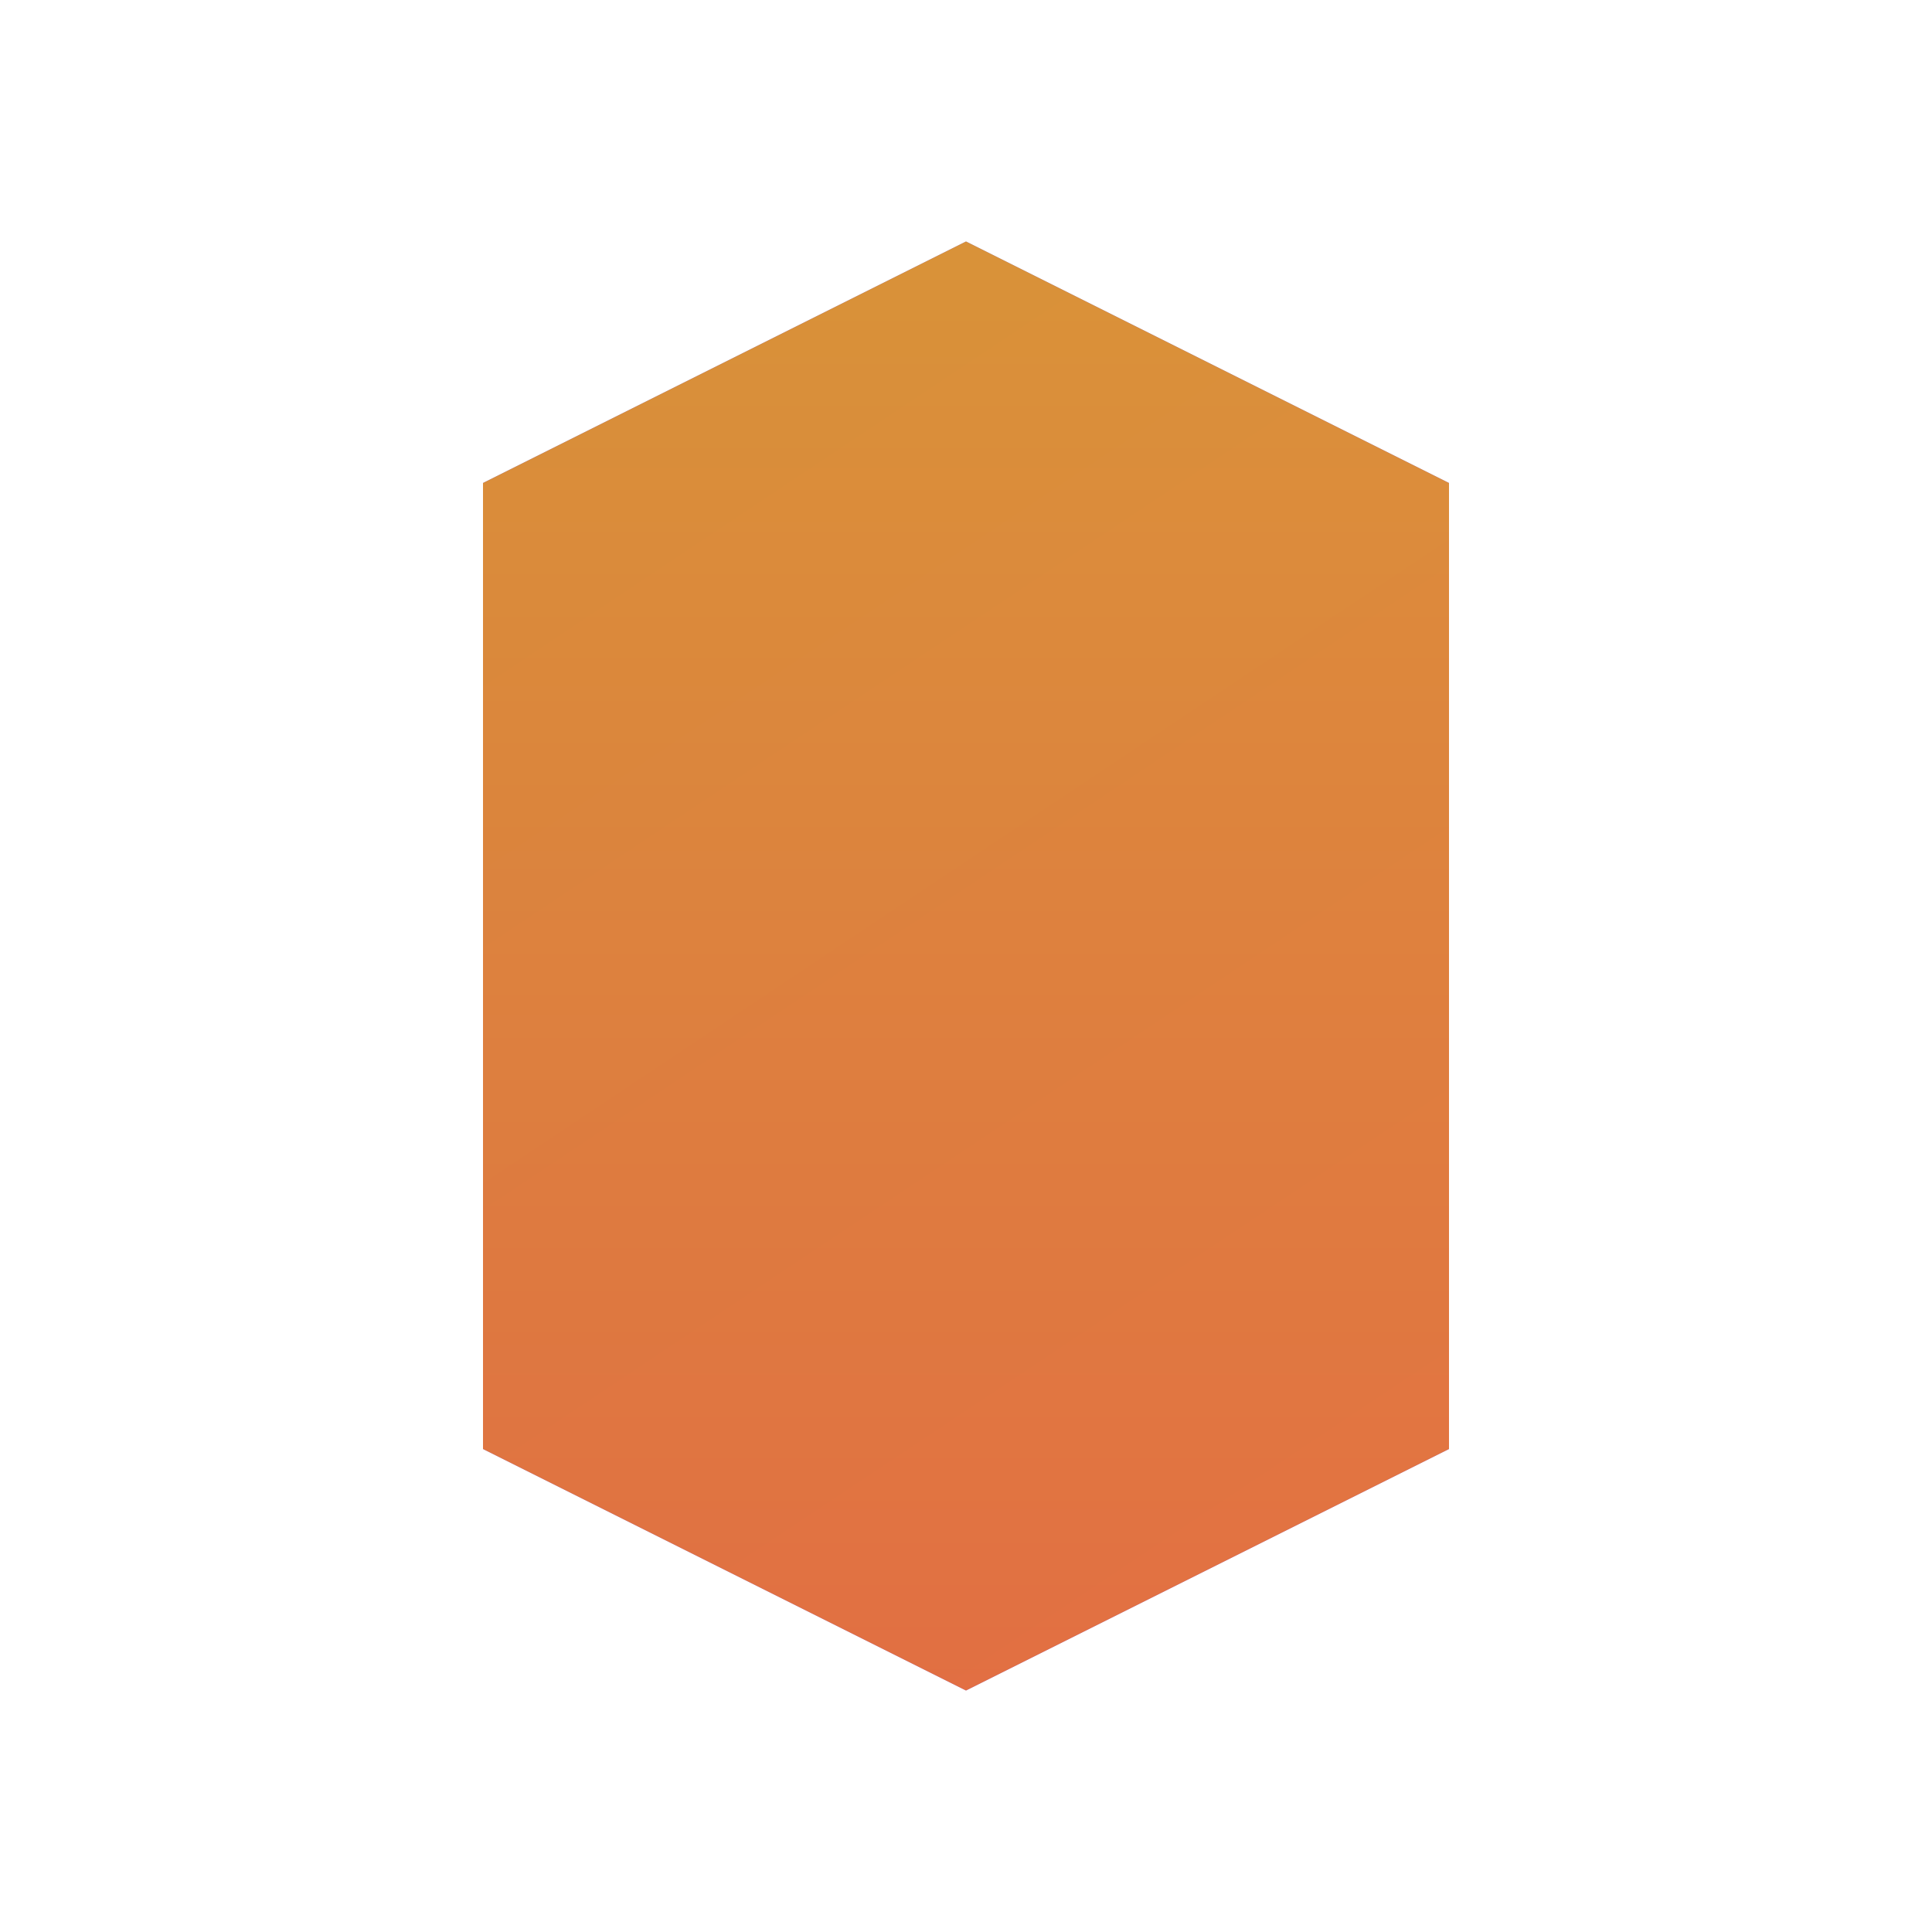
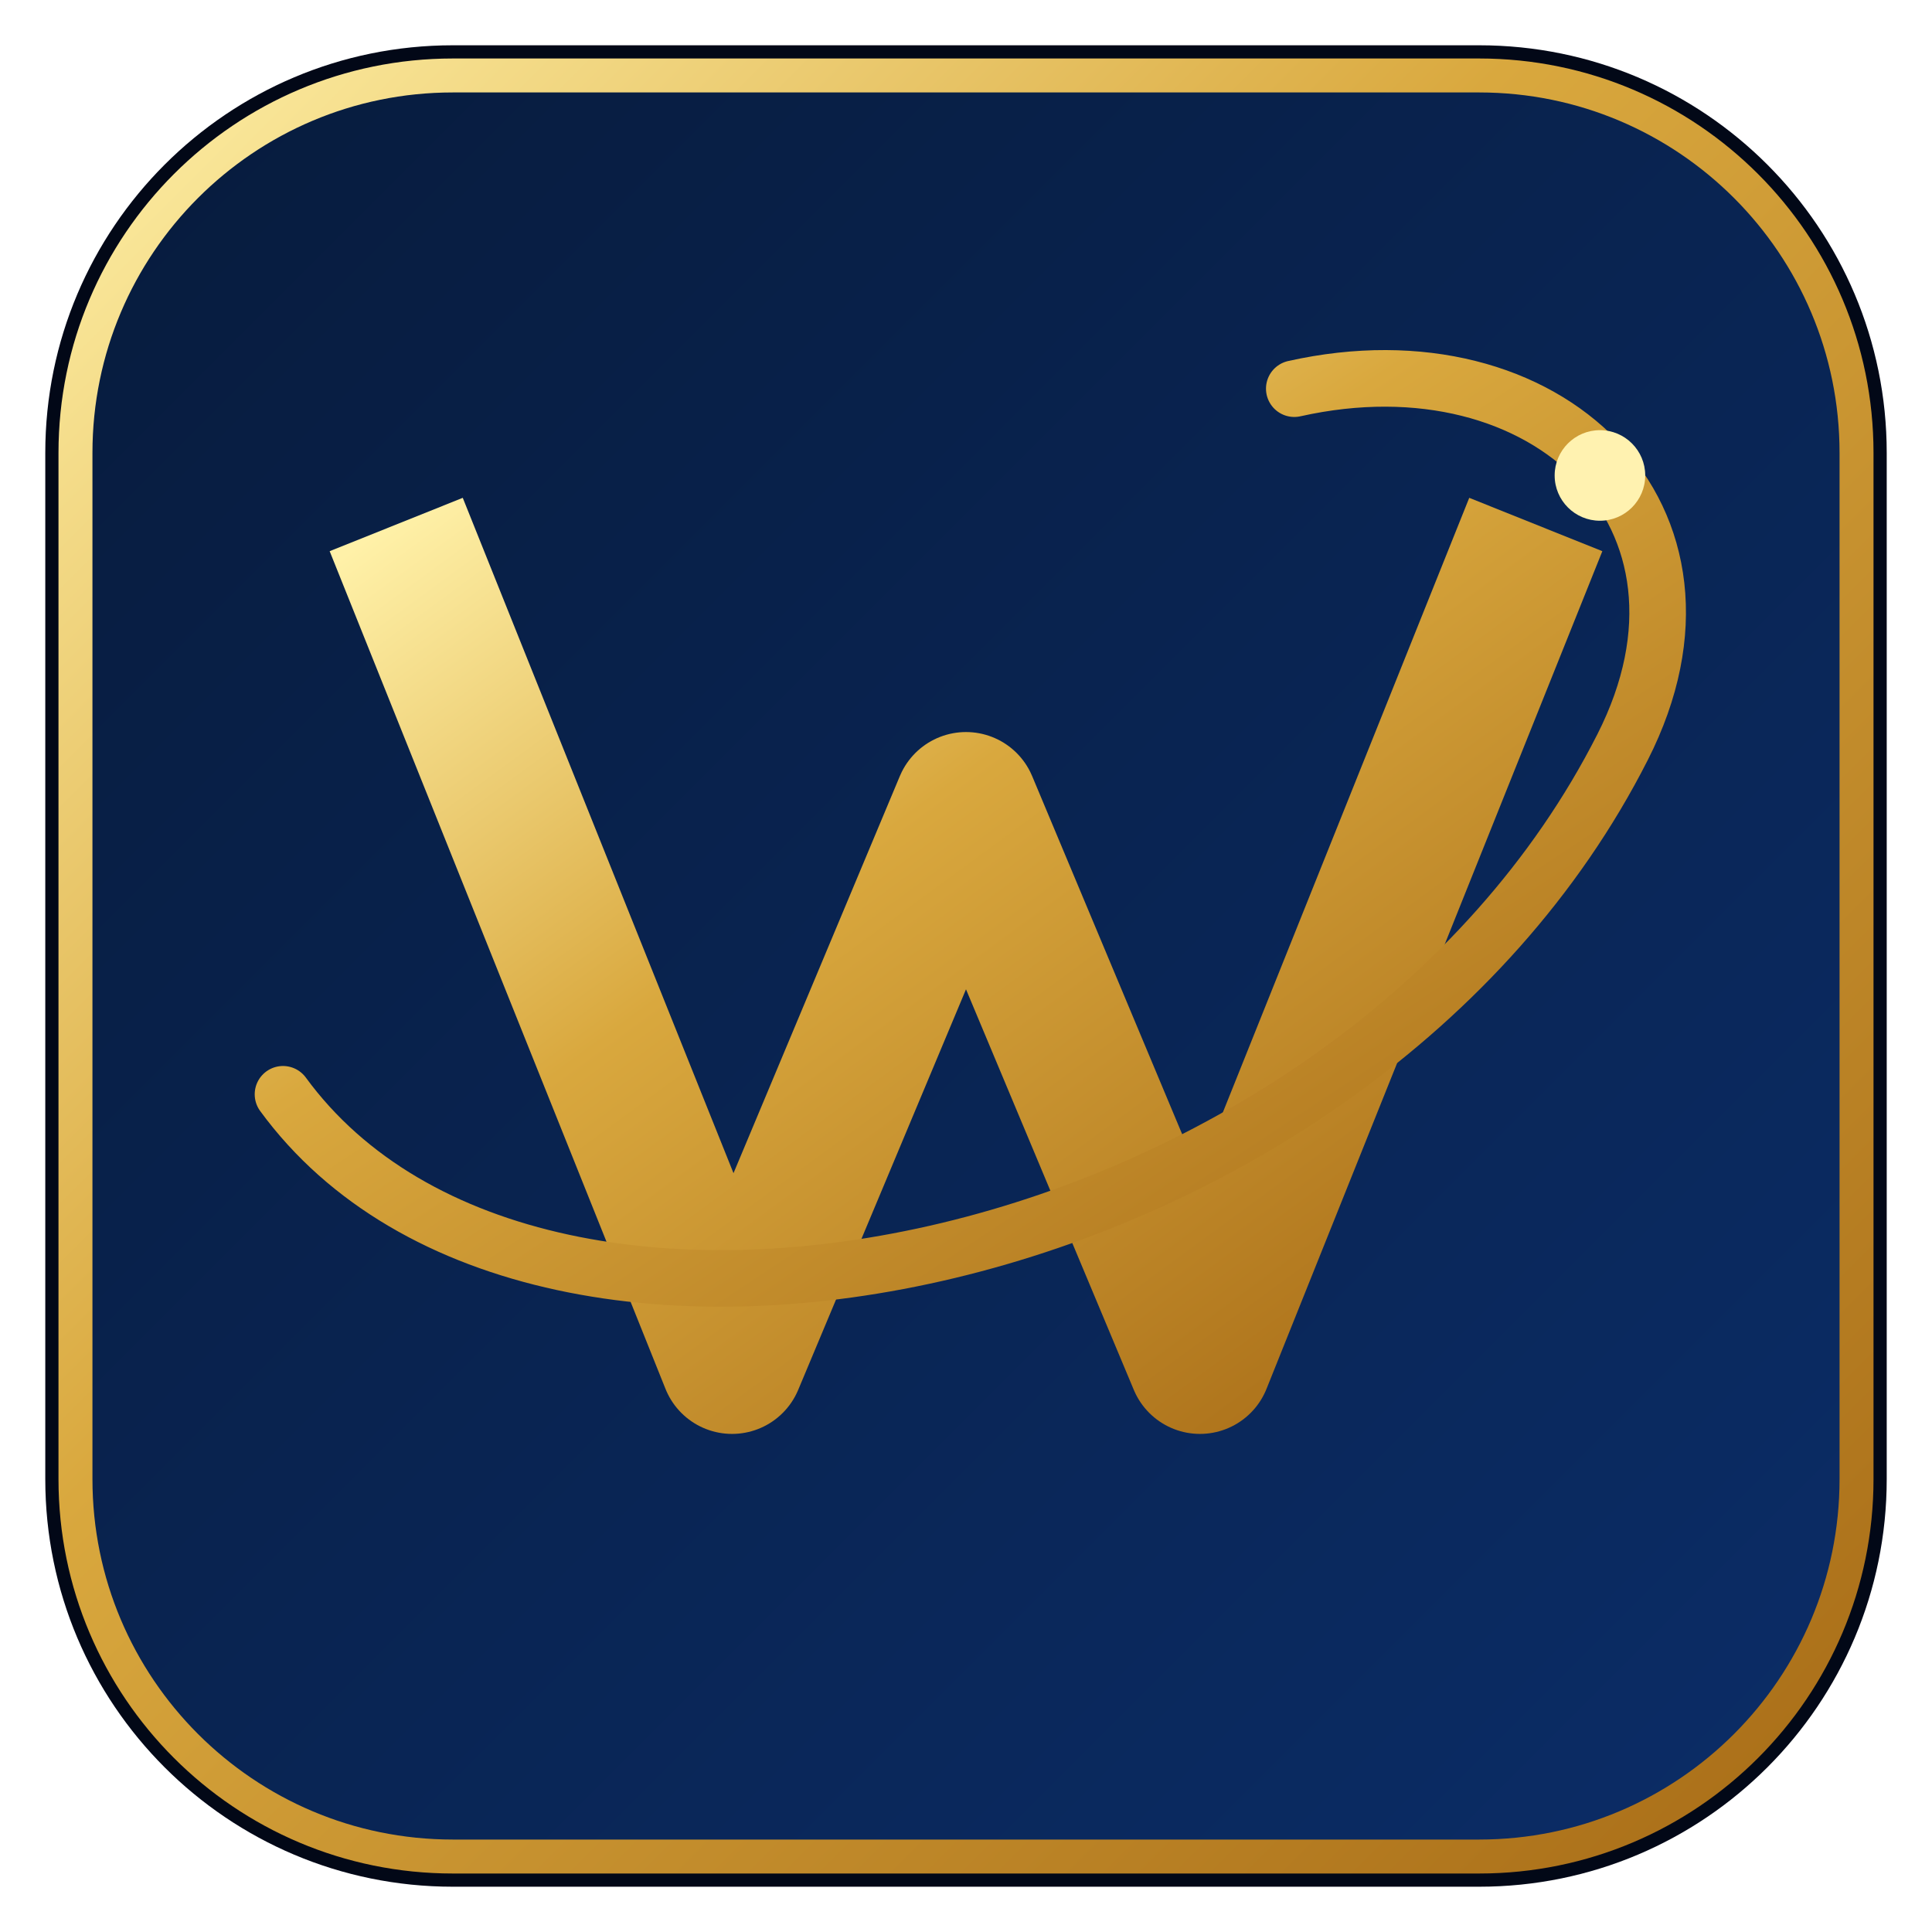
- <svg xmlns="http://www.w3.org/2000/svg" width="40" height="40" viewBox="0 0 40 40" fill="none">
-   <path d="M10 10L20 5L30 10V30L20 35L10 30V10Z" fill="url(#paint0_linear)" />
-   <path d="M20 5L30 10V30L20 35L10 30V10L20 5Z" fill="url(#paint1_linear)" fill-opacity="0.8" />
+ <svg xmlns="http://www.w3.org/2000/svg" viewBox="0 0 512 512" role="img" aria-labelledby="t">
  <defs>
-     <linearGradient id="paint0_linear" x1="10" y1="5" x2="30" y2="35" gradientUnits="userSpaceOnUse">
-       <stop stop-color="#6366F1" />
-       <stop offset="1" stop-color="#8B5CF6" />
+     <linearGradient id="b" x2="1" y2="1">
+       <stop stop-color="#071B3C" />
+       <stop offset="1" stop-color="#0B2D68" />
    </linearGradient>
-     <linearGradient id="paint1_linear" x1="20" y1="5" x2="20" y2="35" gradientUnits="userSpaceOnUse">
-       <stop stop-color="#F59E0B" />
-       <stop offset="1" stop-color="#F97316" />
+     <linearGradient id="g" x2="1" y2="1">
+       <stop stop-color="#FFF1A8" />
+       <stop offset=".4" stop-color="#D9A83E" />
+       <stop offset="1" stop-color="#A76B16" />
    </linearGradient>
  </defs>
+   <rect x="12" y="12" width="488" height="488" rx="108" fill="#020817" />
+   <rect x="20" y="20" width="472" height="472" rx="100" fill="url(#b)" stroke="url(#g)" stroke-width="9" />
+   <path d="M105 139L194 361L256 213L318 361L407 139" fill="none" stroke="url(#g)" stroke-width="38" stroke-linejoin="round" />
+   <path d="M75 290C143 383 359 338 430 198C461 137 410 88 343 103" fill="none" stroke="url(#g)" stroke-width="15" stroke-linecap="round" />
+   <circle cx="424" cy="126" r="12" fill="#FFF2B0" />
</svg>
